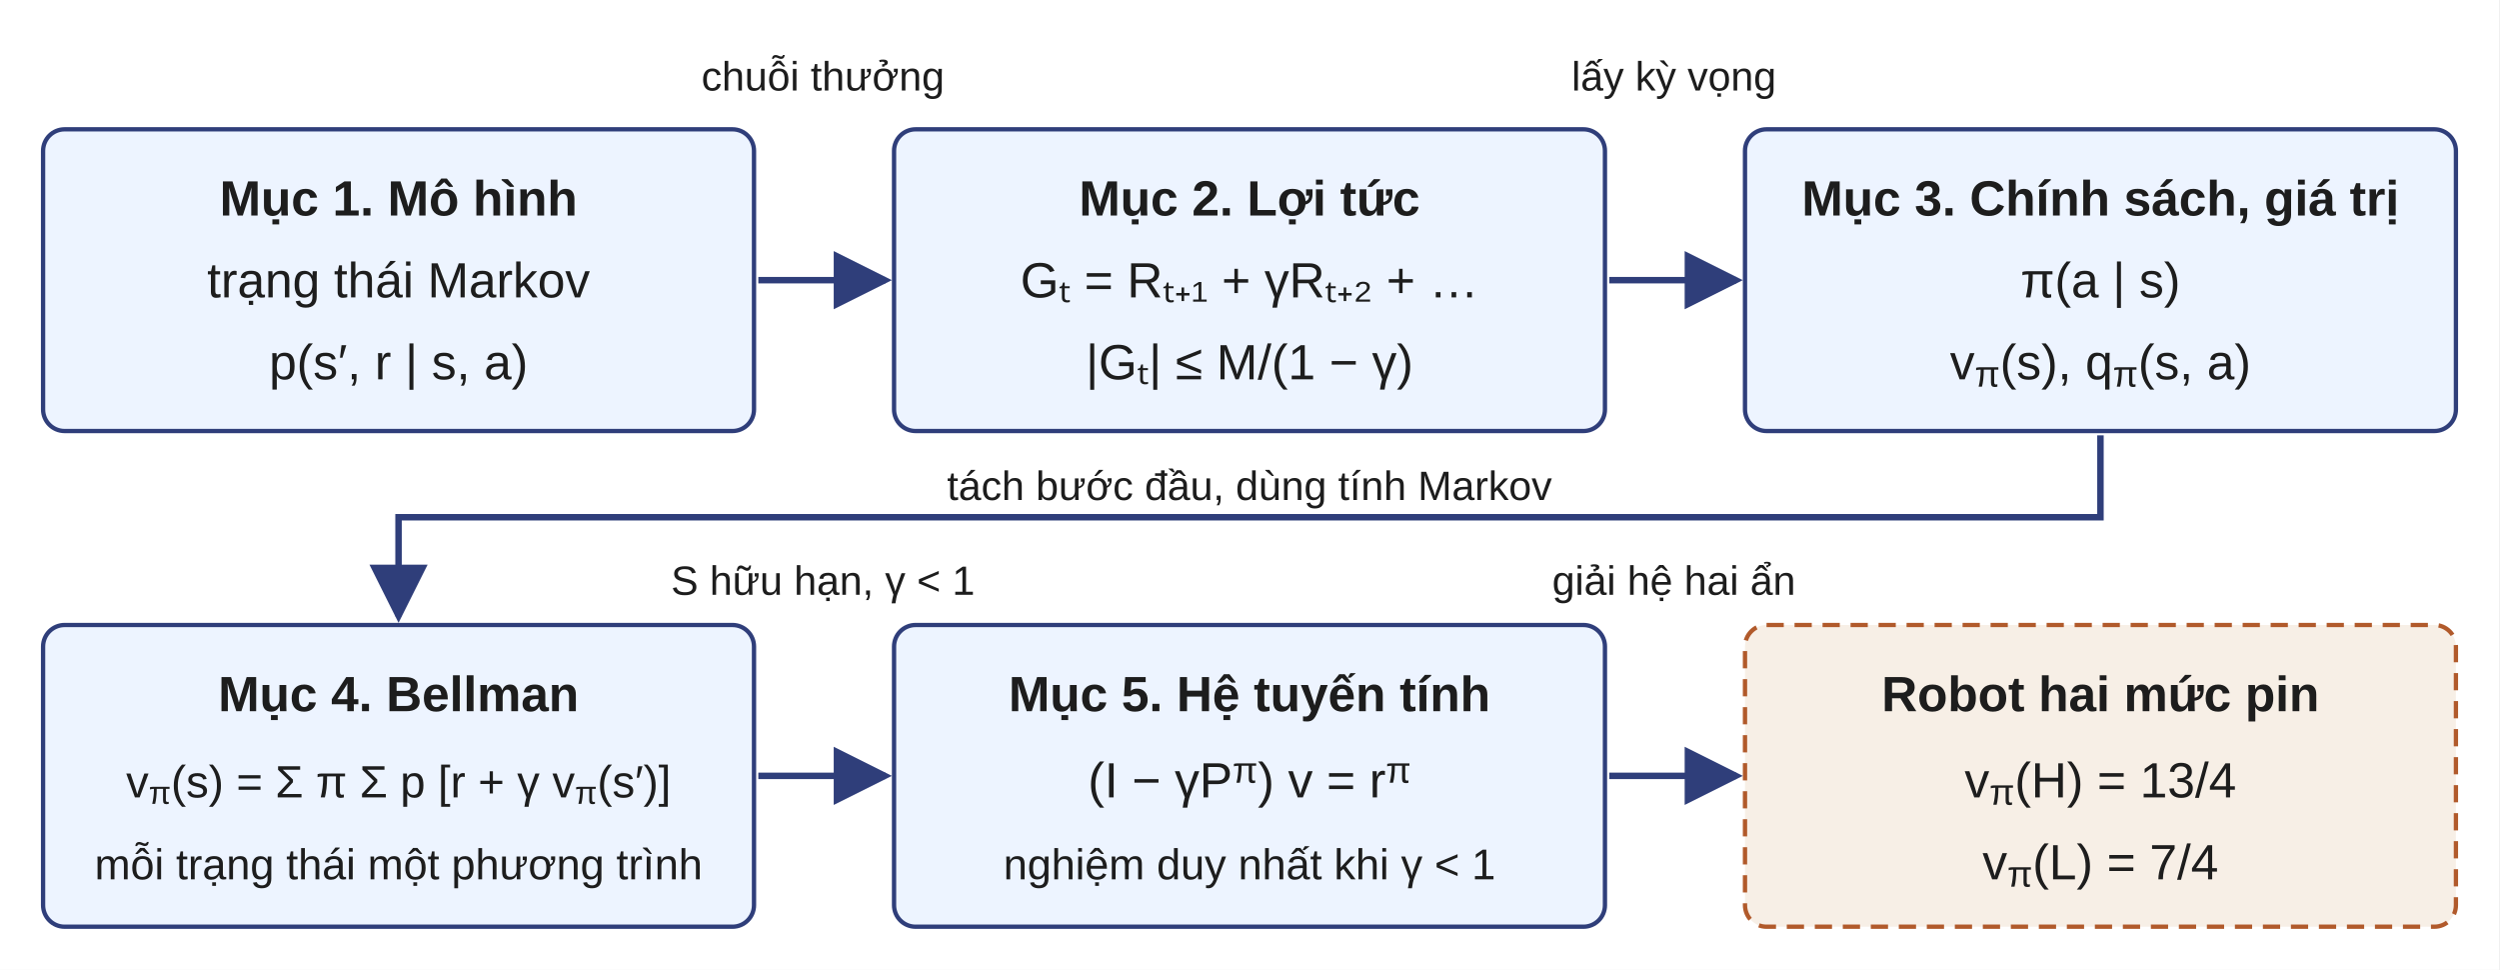
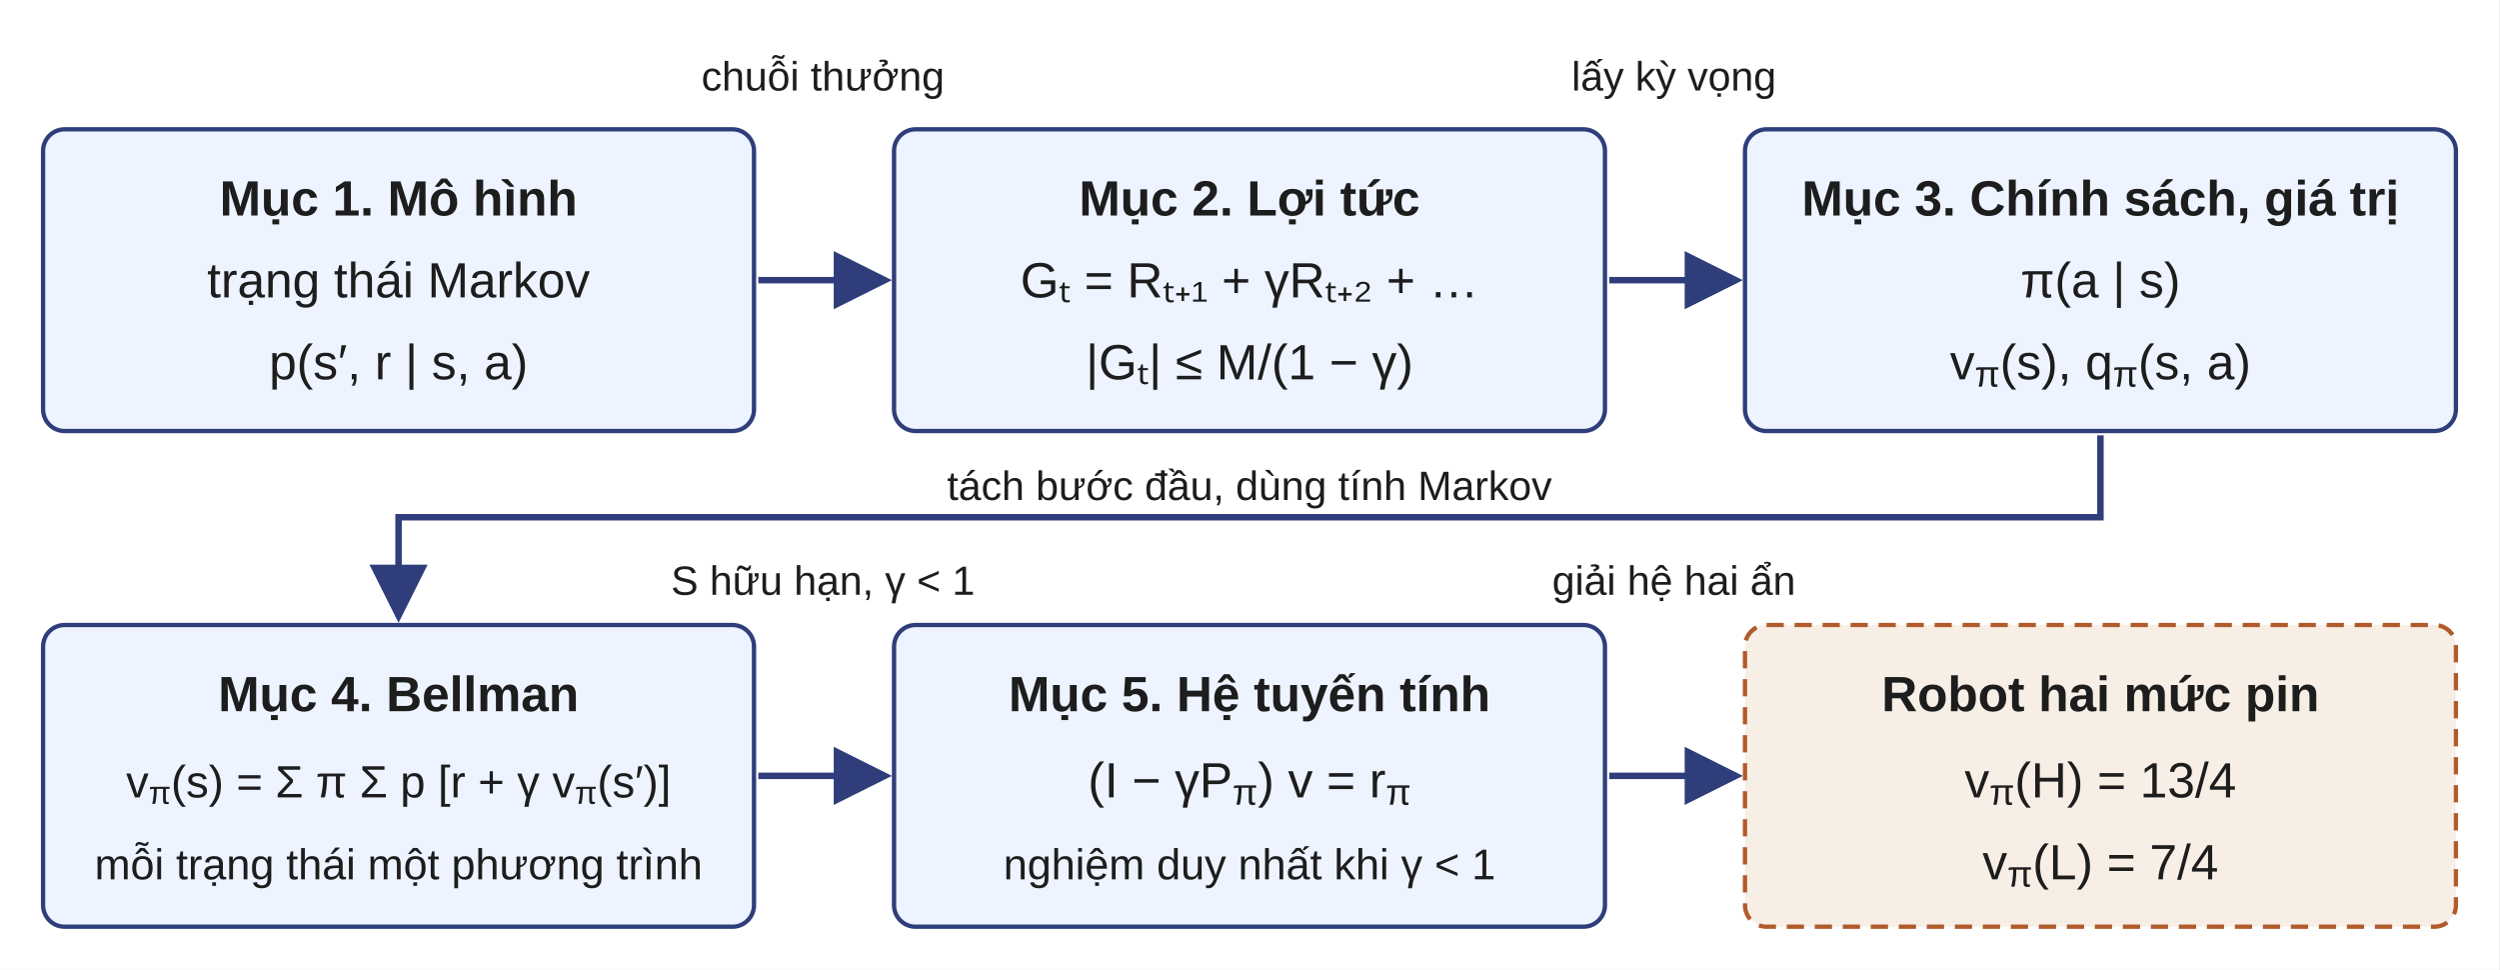
<svg xmlns="http://www.w3.org/2000/svg" viewBox="0 0 1160 450" role="img" aria-labelledby="cs-title cs-desc" font-family="Arial,sans-serif">
  <defs>
    <marker id="cs-arrow" markerWidth="9" markerHeight="9" refX="8" refY="4.5" orient="auto">
      <path d="M0 0L9 4.5L0 9Z" fill="#2F3E7A" />
    </marker>
  </defs>
  <rect x="0" y="0" width="1160" height="450" fill="#ffffff" />
  <g stroke="#2F3E7A" stroke-width="2" fill="#edf4ff">
    <rect x="20" y="60" width="330" height="140" rx="10" />
    <rect x="415" y="60" width="330" height="140" rx="10" />
    <rect x="810" y="60" width="330" height="140" rx="10" />
    <rect x="20" y="290" width="330" height="140" rx="10" />
    <rect x="415" y="290" width="330" height="140" rx="10" />
  </g>
  <rect x="810" y="290" width="330" height="140" rx="10" fill="#F7EFE6" stroke="#B15A2B" stroke-width="2" stroke-dasharray="8 5" />
  <g font-size="23" text-anchor="middle" fill="#1d1d1d">
    <text x="185" y="100" font-weight="bold">Mục 1. Mô hình</text>
    <text x="185" y="138">trạng thái Markov</text>
    <text x="185" y="176">p(s′, r | s, a)</text>
    <text x="580" y="100" font-weight="bold">Mục 2. Lợi tức</text>
    <text x="580" y="138">Gₜ = Rₜ₊₁ + γRₜ₊₂ + …</text>
    <text x="580" y="176">|Gₜ| ≤ M/(1 − γ)</text>
    <text x="975" y="100" font-weight="bold">Mục 3. Chính sách, giá trị</text>
    <text x="975" y="138">π(a | s)</text>
    <text x="975" y="176">v<tspan baseline-shift="sub" font-size="17">π</tspan>(s), q<tspan baseline-shift="sub" font-size="17">π</tspan>(s, a)</text>
    <text x="185" y="330" font-weight="bold">Mục 4. Bellman</text>
    <text x="185" y="370" font-size="21">v<tspan baseline-shift="sub" font-size="15">π</tspan>(s) = Σ π Σ p [r + γ v<tspan baseline-shift="sub" font-size="15">π</tspan>(s′)]</text>
    <text x="185" y="408" font-size="20">mỗi trạng thái một phương trình</text>
    <text x="580" y="330" font-weight="bold">Mục 5. Hệ tuyến tính</text>
-     <text x="580" y="370">(I − γP<tspan baseline-shift="super" font-size="17">π</tspan>) v = r<tspan baseline-shift="super" font-size="17">π</tspan>
+     <text x="580" y="370">(I − γP<tspan baseline-shift="sub" font-size="17">π</tspan>) v = r<tspan baseline-shift="sub" font-size="17">π</tspan>
    </text>
    <text x="580" y="408" font-size="20">nghiệm duy nhất khi γ &lt; 1</text>
    <text x="975" y="330" font-weight="bold">Robot hai mức pin</text>
    <text x="975" y="370">v<tspan baseline-shift="sub" font-size="17">π</tspan>(H) = 13/4</text>
    <text x="975" y="408">v<tspan baseline-shift="sub" font-size="17">π</tspan>(L) = 7/4</text>
  </g>
  <g stroke="#2F3E7A" stroke-width="3" fill="none" marker-end="url(#cs-arrow)">
    <path d="M352 130H411" />
    <path d="M747 130H806" />
    <path d="M975 202V240H185V286" />
    <path d="M352 360H411" />
    <path d="M747 360H806" />
  </g>
  <g font-size="19" text-anchor="middle" fill="#1d1d1d">
    <text x="382" y="42">chuỗi thưởng</text>
    <text x="777" y="42">lấy kỳ vọng</text>
    <text x="580" y="232">tách bước đầu, dùng tính Markov</text>
    <text x="382" y="276">S hữu hạn, γ &lt; 1</text>
    <text x="777" y="276">giải hệ hai ẩn</text>
  </g>
</svg>
